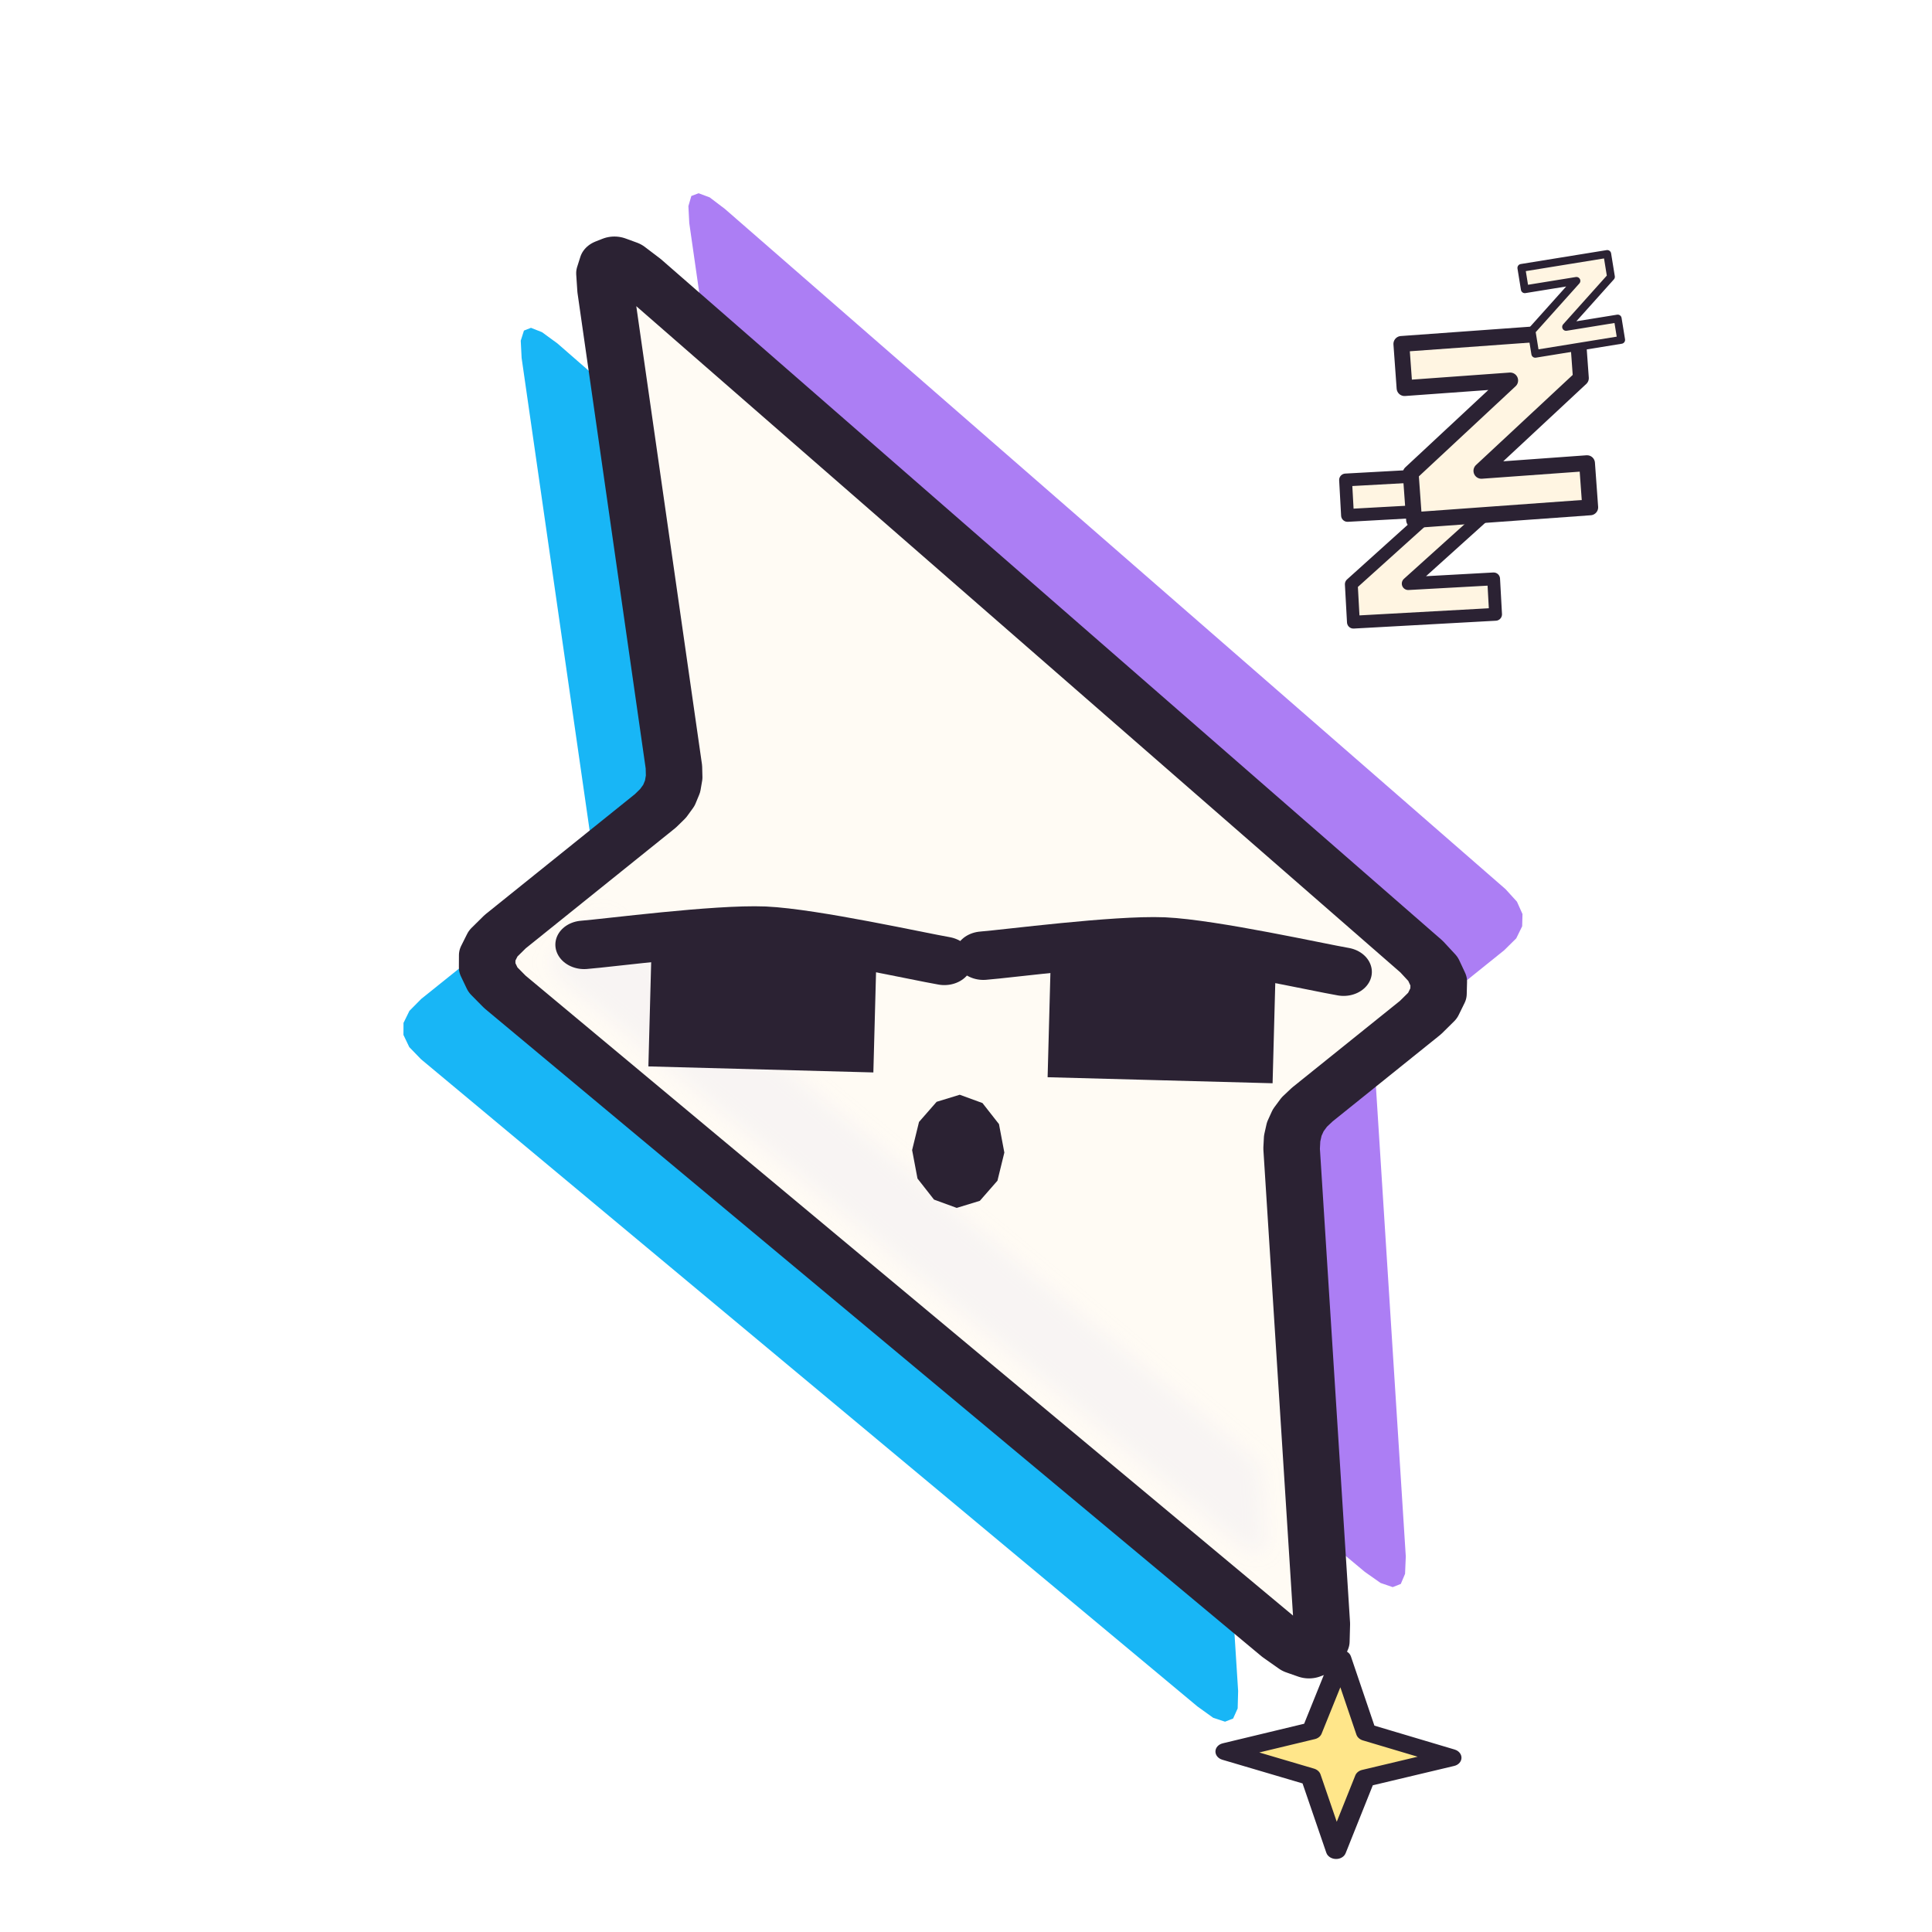
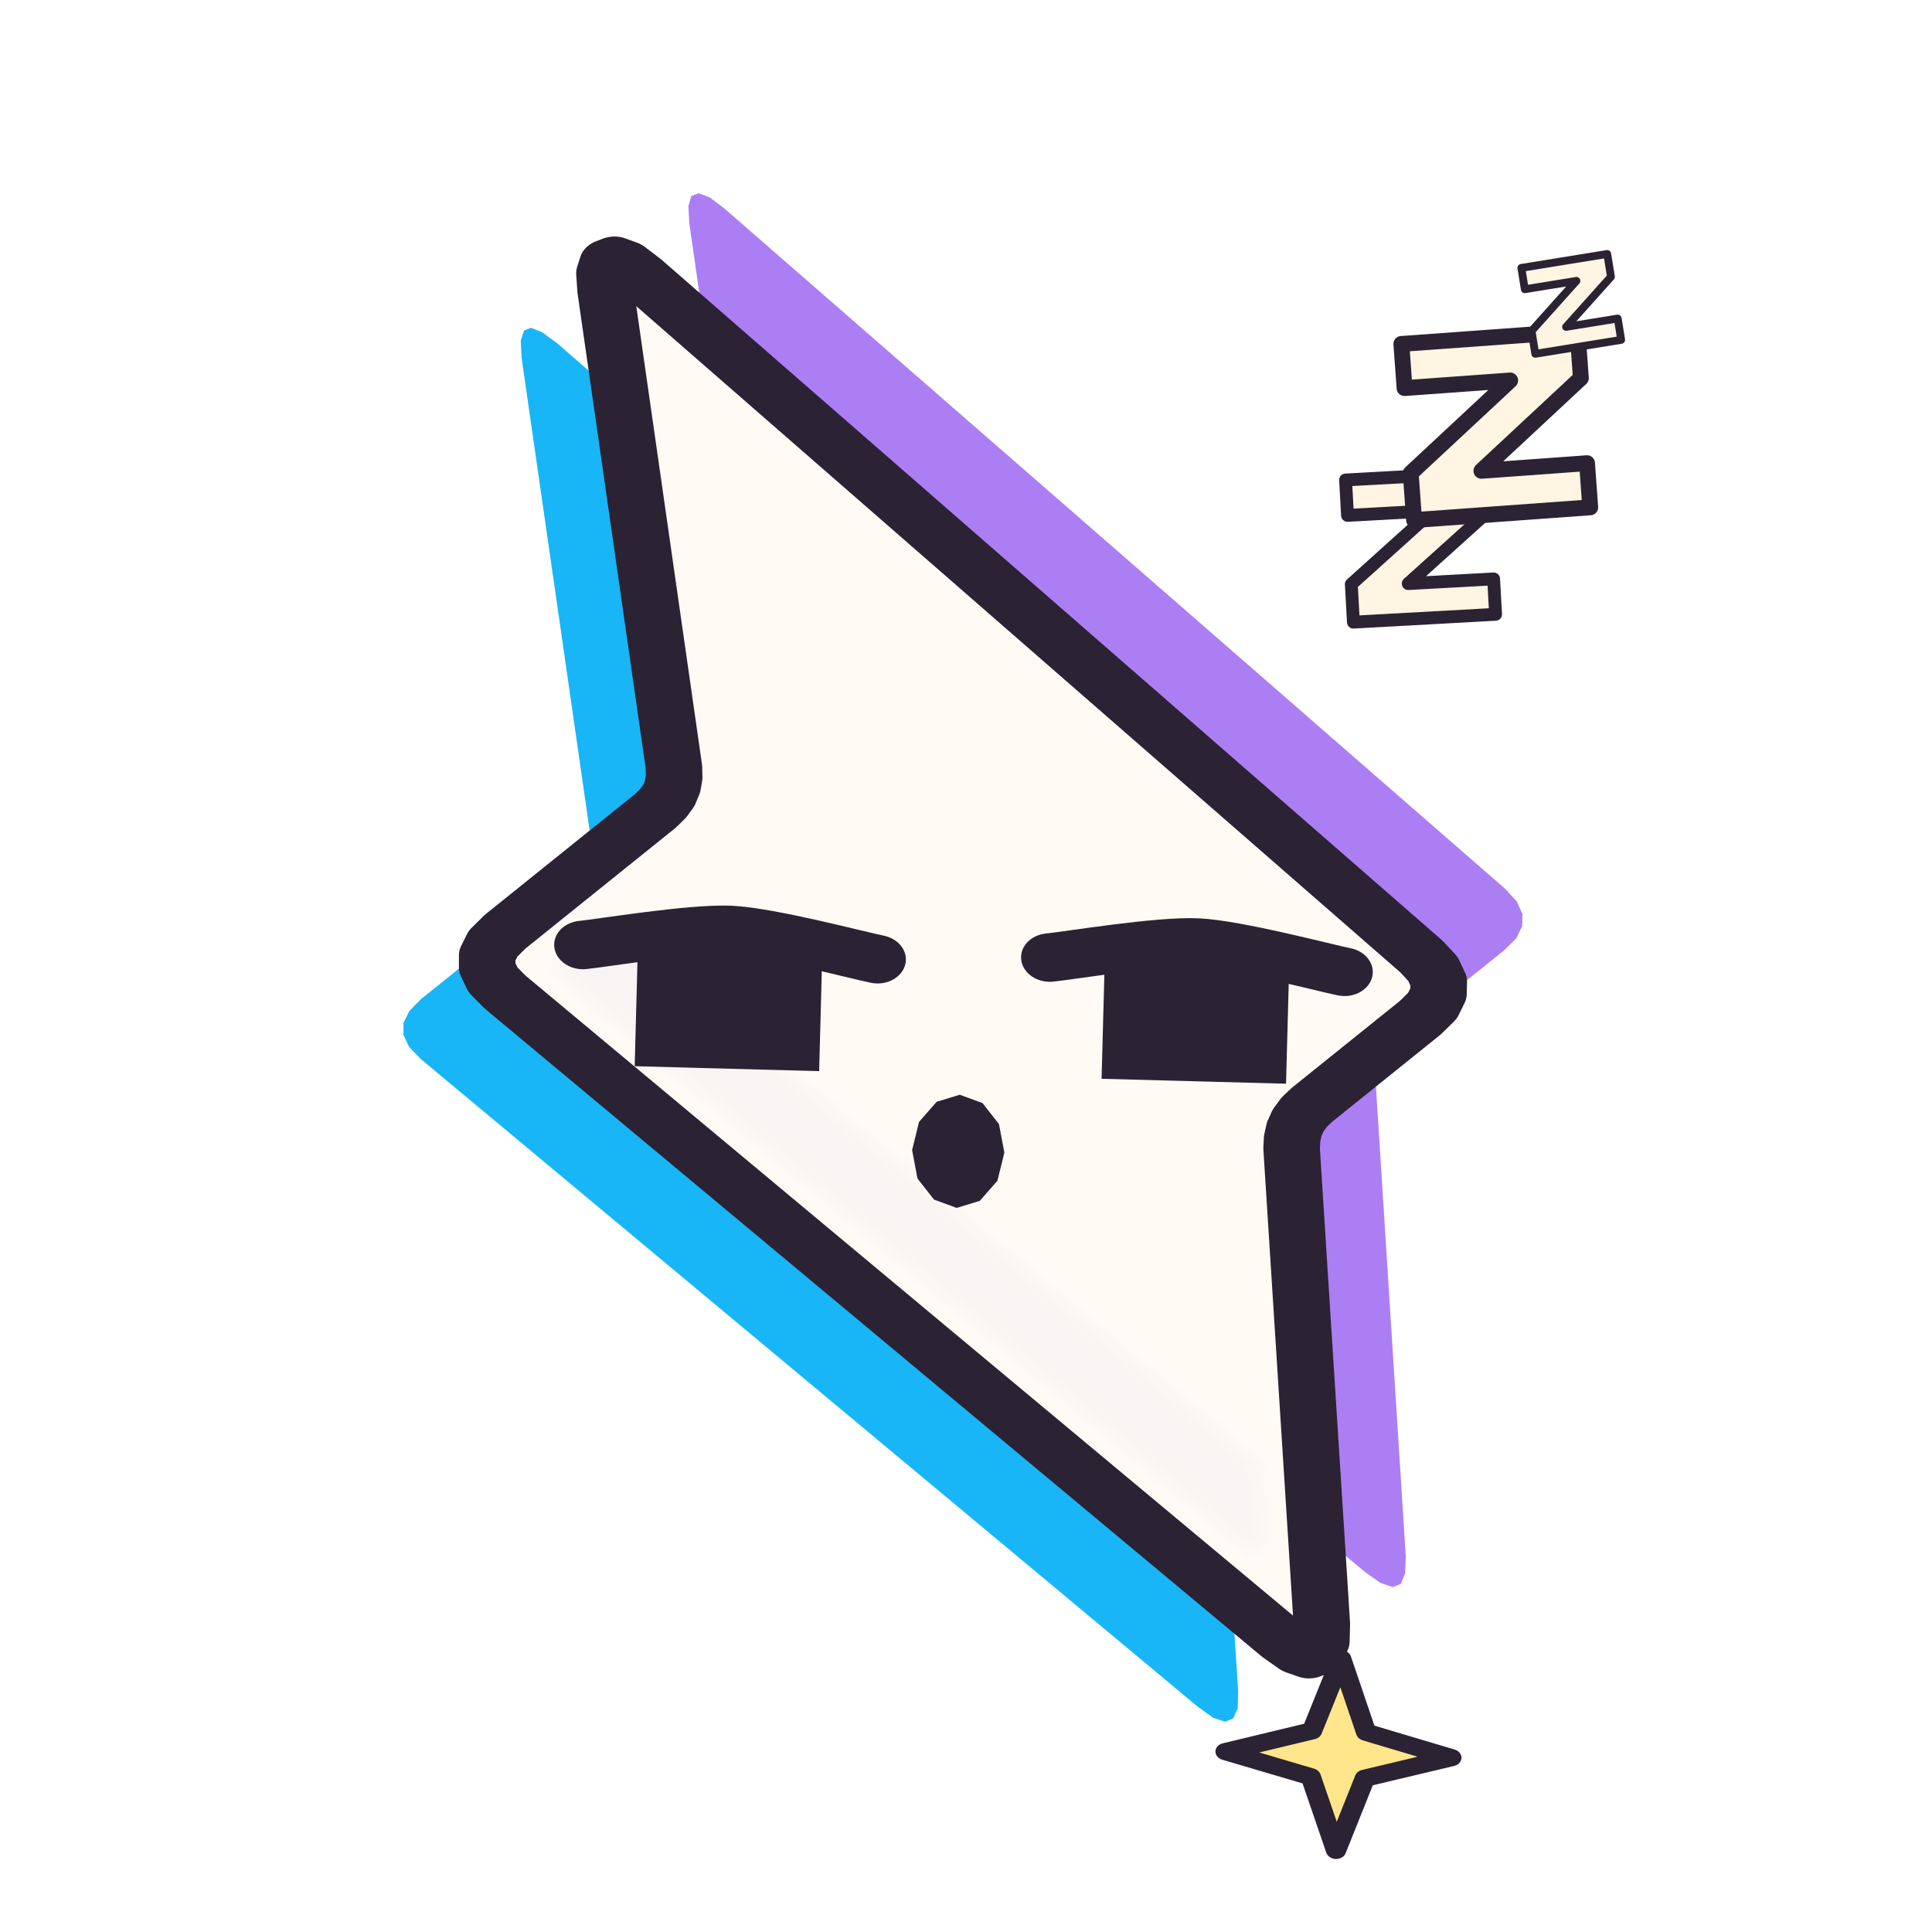
<svg xmlns="http://www.w3.org/2000/svg" viewBox="0 0 768 768" width="128" height="128">
  <defs>
    <filter id="sleepy-soft" x="-20%" y="-20%" width="140%" height="140%">
      <feGaussianBlur stdDeviation="4" />
    </filter>
    <path id="sleepy-0" d="M-1.6 -261.1 2.7 -266.5 4.9 -271.9 4.9 -277.3 2.6 -282.7 -1.8 -288 -301.2 -579.2 -307.1 -584 -311.3 -585.8 -313.9 -584.5 -315 -580 -314.5 -572.4 -284 -362.8 -283.8 -358.4 -284.3 -354.2 -285.6 -350.3 -287.7 -346.7 -290.5 -343.3 -345.7 -288.2 -350 -282.8 -352.1 -277.4 -352 -272.1 -349.7 -266.8 -345.2 -261.6 -47.6 15 -41.6 19.8 -37.1 21.4 -34.1 19.9 -32.5 15.4 -32.5 7.7 -48.6 -201.7 -48.6 -206.2 -47.8 -210.4 -46.4 -214.3 -44.2 -218 -41.3 -221.3Z" fill="#18B6F6" />
    <path id="sleepy-1" d="M59.8 -322.5 64.2 -327.9 66.3 -333.3 66.3 -338.7 64.1 -344.1 59.7 -349.5 -239.8 -640.6 -245.6 -645.5 -249.8 -647.2 -252.5 -645.9 -253.5 -641.4 -253 -633.9 -222.6 -424.3 -222.3 -419.8 -222.9 -415.7 -224.2 -411.8 -226.2 -408.1 -229.1 -404.7 -284.2 -349.6 -288.5 -344.2 -290.7 -338.9 -290.6 -333.5 -288.2 -328.3 -283.7 -323 13.8 -46.4 19.8 -41.7 24.4 -40 27.4 -41.5 28.9 -46 29 -53.7 12.9 -263.2 12.9 -267.6 13.6 -271.8 15.1 -275.7 17.2 -279.4 20.1 -282.8Z" fill="#AC7EF4" />
    <path id="sleepy-2" d="M29.1 -291.8 33.5 -297.2 35.6 -302.6 35.6 -308 33.3 -313.4 28.9 -318.7 -270.5 -609.9 -276.3 -614.8 -280.6 -616.5 -283.2 -615.2 -284.3 -610.7 -283.7 -603.2 -253.3 -393.6 -253.1 -389.1 -253.6 -385 -254.9 -381 -257 -377.4 -259.8 -374 -314.9 -318.9 -319.3 -313.5 -321.4 -308.2 -321.3 -302.8 -319 -297.5 -314.4 -292.3 -16.9 -15.7 -10.9 -11 -6.4 -9.3 -3.3 -10.8 -1.8 -15.3 -1.8 -23 -17.9 -232.4 -17.8 -236.9 -17.1 -241.1 -15.7 -245 -13.5 -248.7 -10.6 -252.1Z" fill="#FFFBF4" />
    <path id="sleepy-3" d="M-279.2 -327.5 -292.7 -314 -295.3 -310.8 -296.6 -307.5 -296.5 -304.3 -295.1 -301.2 -292.4 -298 -33 -56.9 -29.4 -54.1 -26.7 -53.1 -24.9 -54 -24 -56.7 -24 -61.3 -26.4 -92.5Z" fill="#E2DCF2" fill-opacity="0.22" filter="url(#sleepy-soft)" />
    <path id="sleepy-4" d="M29.1 -291.8 33.5 -297.2 35.6 -302.6 35.6 -308 33.3 -313.4 28.9 -318.7 -270.5 -609.9 -276.3 -614.8 -280.6 -616.5 -283.2 -615.2 -284.3 -610.7 -283.7 -603.2 -253.3 -393.6 -253.1 -389.1 -253.6 -385 -254.9 -381 -257 -377.4 -259.8 -374 -314.9 -318.9 -319.3 -313.5 -321.4 -308.2 -321.3 -302.8 -319 -297.5 -314.4 -292.3 -16.9 -15.7 -10.9 -11 -6.4 -9.3 -3.3 -10.8 -1.8 -15.3 -1.8 -23 -17.9 -232.4 -17.8 -236.9 -17.1 -241.1 -15.7 -245 -13.5 -248.7 -10.6 -252.1Z" fill="none" stroke="#2B2233" stroke-width="21.2" />
    <path id="sleepy-5" d="M48.1 34.6 15.9 44.7 5.8 76.9 -4.4 44.7 -36.6 34.6 -4.4 24.4 5.8 -7.8 15.9 24.4Z" fill="#FFE68A" />
    <path id="sleepy-6" d="M48.1 34.6 15.9 44.7 5.8 76.9 -4.4 44.7 -36.6 34.6 -4.4 24.4 5.8 -7.8 15.9 24.4Z" fill="none" stroke="#2B2233" stroke-width="7.6" />
-     <path id="sleepy-7" d="M-42.2 2.8 0 2.8 42.2 2.8 42.2 29.2 42.2 55.7 0 55.7 -42.2 55.7 -42.2 29.2Z" fill="#2B2233" />
-     <path id="sleepy-8" d="M-67.6 2.8C-58.6 1.7 -18 -5.9 0 -5.6C18 -5.2 58.6 4.1 67.6 5.6" fill="none" stroke="#2B2233" stroke-width="21.4" />
+     <path id="sleepy-7" d="M-34.6 2.8 0 2.8 34.6 2.8 34.6 29.2 34.6 55.7 0 55.7 -34.6 55.7 -34.6 29.2Z" fill="#2B2233" />
+     <path id="sleepy-8" d="M-55.3 2.8C-47.9 1.7 -14.7 -5.9 0 -5.6C14.7 -5.2 47.9 4.1 55.3 5.6" fill="none" stroke="#2B2233" stroke-width="21.4" />
    <path id="sleepy-9" d="M17.3 -158.2 15 -145.7 8.6 -136.6 0 -133.2 -8.6 -136.6 -15 -145.7 -17.3 -158.2 -15 -170.7 -8.6 -179.8 0 -183.2 8.6 -179.8 15 -170.7Z" fill="#2B2233" />
    <path id="sleepy-a" d="M-28.3 -28.3 28.3 -28.3 28.3 -13.2 -5.7 14.2 28.3 14.2 28.3 28.3 -28.3 28.3 -28.3 13.2 5.7 -14.2 -28.3 -14.2Z" fill="#FFF5E2" />
    <path id="sleepy-b" d="M-28.3 -28.3 28.3 -28.3 28.3 -13.2 -5.7 14.2 28.3 14.2 28.3 28.3 -28.3 28.3 -28.3 13.2 5.7 -14.2 -28.3 -14.2Z" fill="none" stroke="#2B2233" stroke-width="5.1" />
    <path id="sleepy-c" d="M-35.1 -35.1 35.1 -35.1 35.1 -16.4 -7 17.5 35.1 17.5 35.1 35.1 -35.1 35.1 -35.1 16.4 7 -17.5 -35.1 -17.5Z" fill="#FFF5E2" />
    <path id="sleepy-d" d="M-35.1 -35.1 35.1 -35.1 35.1 -16.4 -7 17.5 35.1 17.5 35.1 35.1 -35.1 35.1 -35.1 16.4 7 -17.5 -35.1 -17.5Z" fill="none" stroke="#2B2233" stroke-width="6.3" />
    <path id="sleepy-e" d="M-17.3 -17.3 17.3 -17.3 17.3 -8.1 -3.5 8.7 17.3 8.7 17.3 17.3 -17.3 17.3 -17.3 8.1 3.5 -8.7 -17.3 -8.7Z" fill="#FFF5E2" />
    <path id="sleepy-f" d="M-17.3 -17.3 17.3 -17.3 17.3 -8.1 -3.5 8.7 17.3 8.7 17.3 17.3 -17.3 17.3 -17.3 8.1 3.5 -8.7 -17.3 -8.7Z" fill="none" stroke="#2B2233" stroke-width="3.1" />
  </defs>
  <g stroke-linecap="round" stroke-linejoin="round">
    <use href="#sleepy-0" transform="matrix(1.0596 0.0284 -0.0241 0.8997 526.8 666.2)" />
    <use href="#sleepy-1" transform="matrix(1.0596 0.0284 -0.0241 0.8997 526.8 666.2)" />
    <use href="#sleepy-2" transform="matrix(1.0596 0.0284 -0.0241 0.8997 526.8 666.2)" />
    <use href="#sleepy-3" transform="matrix(1.0596 0.0284 -0.0241 0.8997 526.8 666.2)" />
    <use href="#sleepy-4" transform="matrix(1.0596 0.0284 -0.0241 0.8997 526.8 666.2)" />
    <use href="#sleepy-5" transform="matrix(1.0596 0.0284 -0.0241 0.8997 526.8 666.2)" />
    <use href="#sleepy-6" transform="matrix(1.0596 0.0284 -0.0241 0.8997 526.8 666.2)" />
-     <use href="#sleepy-7" transform="matrix(1.0596 0.0284 -0.0241 0.8997 303.8 375)" />
-     <use href="#sleepy-8" transform="matrix(1.0596 0.0284 -0.0241 0.8997 303.8 375)" />
-     <use href="#sleepy-7" transform="matrix(1.0596 0.0284 -0.0241 0.8997 462.5 379.3)" />
-     <use href="#sleepy-8" transform="matrix(1.0596 0.0284 -0.0241 0.8997 462.5 379.3)" />
+     <use href="#sleepy-7" transform="matrix(1.0596 0.0284 -0.0241 0.8997 290.3 374.7)" />
+     <use href="#sleepy-8" transform="matrix(1.0596 0.0284 -0.0241 0.8997 290.3 374.7)" />
+     <use href="#sleepy-7" transform="matrix(1.0596 0.0284 -0.0241 0.8997 475.9 379.7)" />
+     <use href="#sleepy-8" transform="matrix(1.0596 0.0284 -0.0241 0.8997 475.9 379.7)" />
    <use href="#sleepy-9" transform="matrix(1.0596 0.0284 -0.0241 0.8997 377.1 600)" />
    <use href="#sleepy-a" transform="matrix(0.9985 -0.0551 0.0551 0.9985 564.7 217.5)" />
    <use href="#sleepy-b" transform="matrix(0.9985 -0.0551 0.0551 0.9985 564.7 217.5)" />
    <use href="#sleepy-c" transform="matrix(0.9974 -0.0721 0.0721 0.9974 594.6 169.2)" />
    <use href="#sleepy-d" transform="matrix(0.9974 -0.0721 0.0721 0.9974 594.6 169.2)" />
    <use href="#sleepy-e" transform="matrix(0.9871 -0.1601 0.1601 0.9871 624.6 120.8)" />
    <use href="#sleepy-f" transform="matrix(0.9871 -0.1601 0.1601 0.9871 624.6 120.8)" />
  </g>
</svg>
